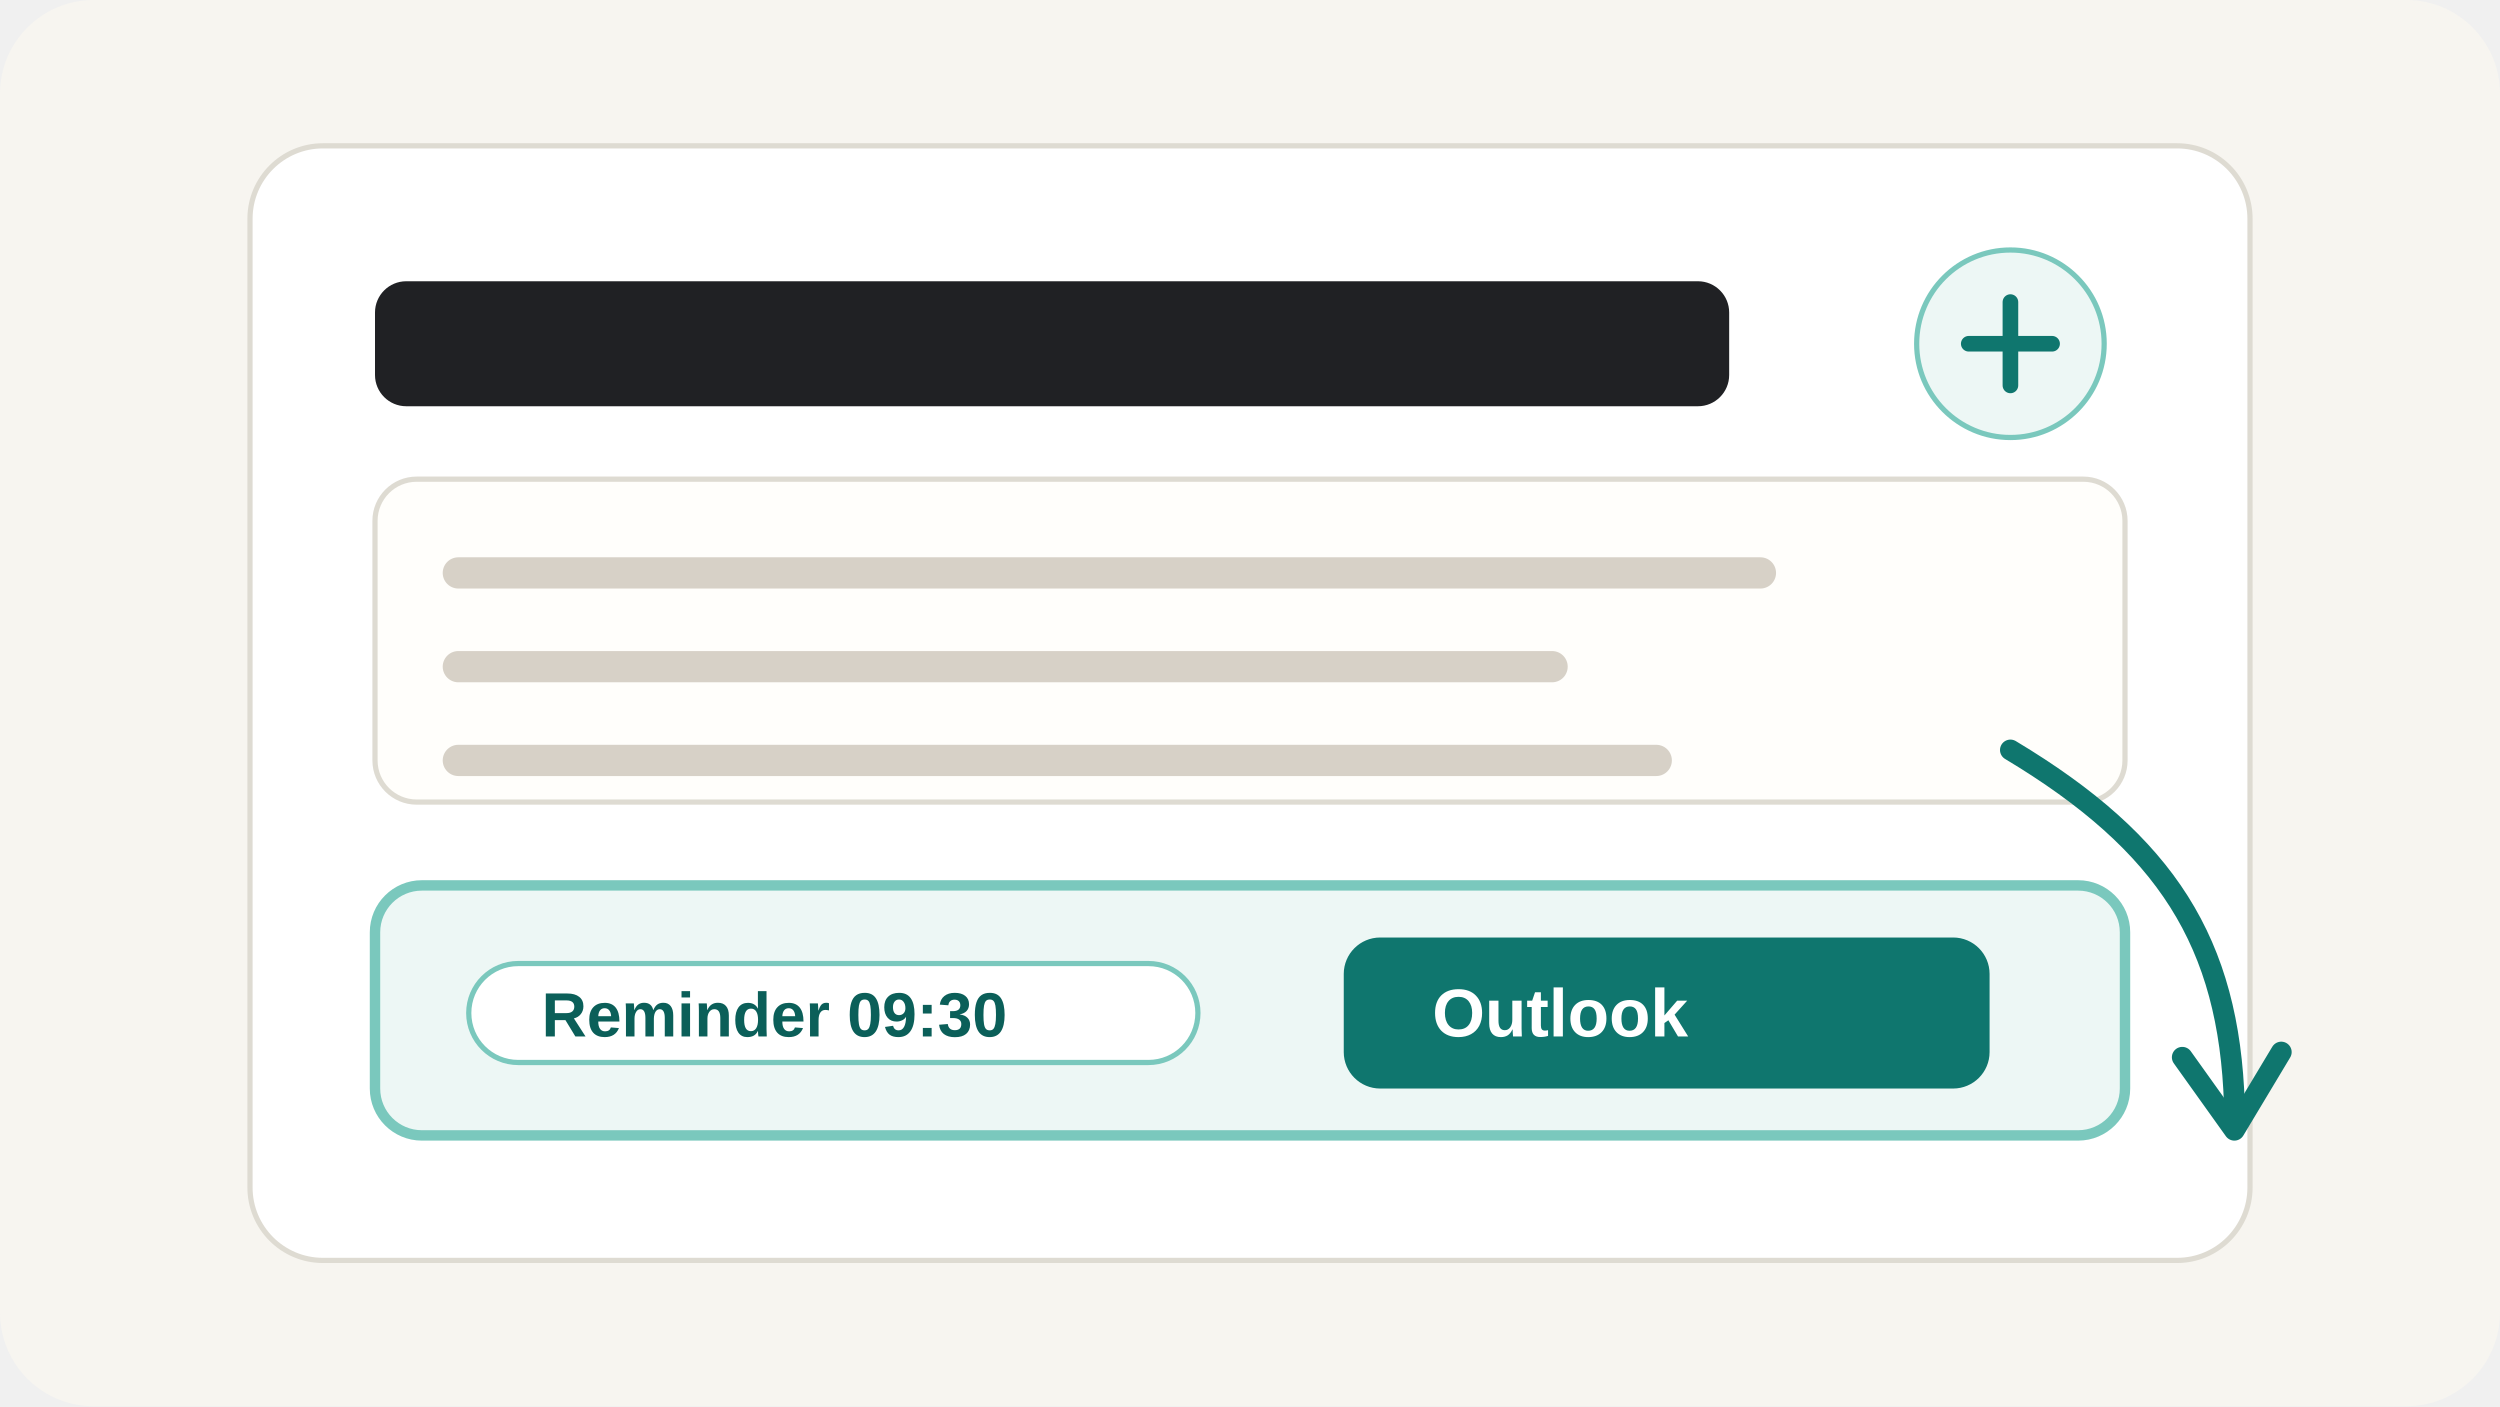
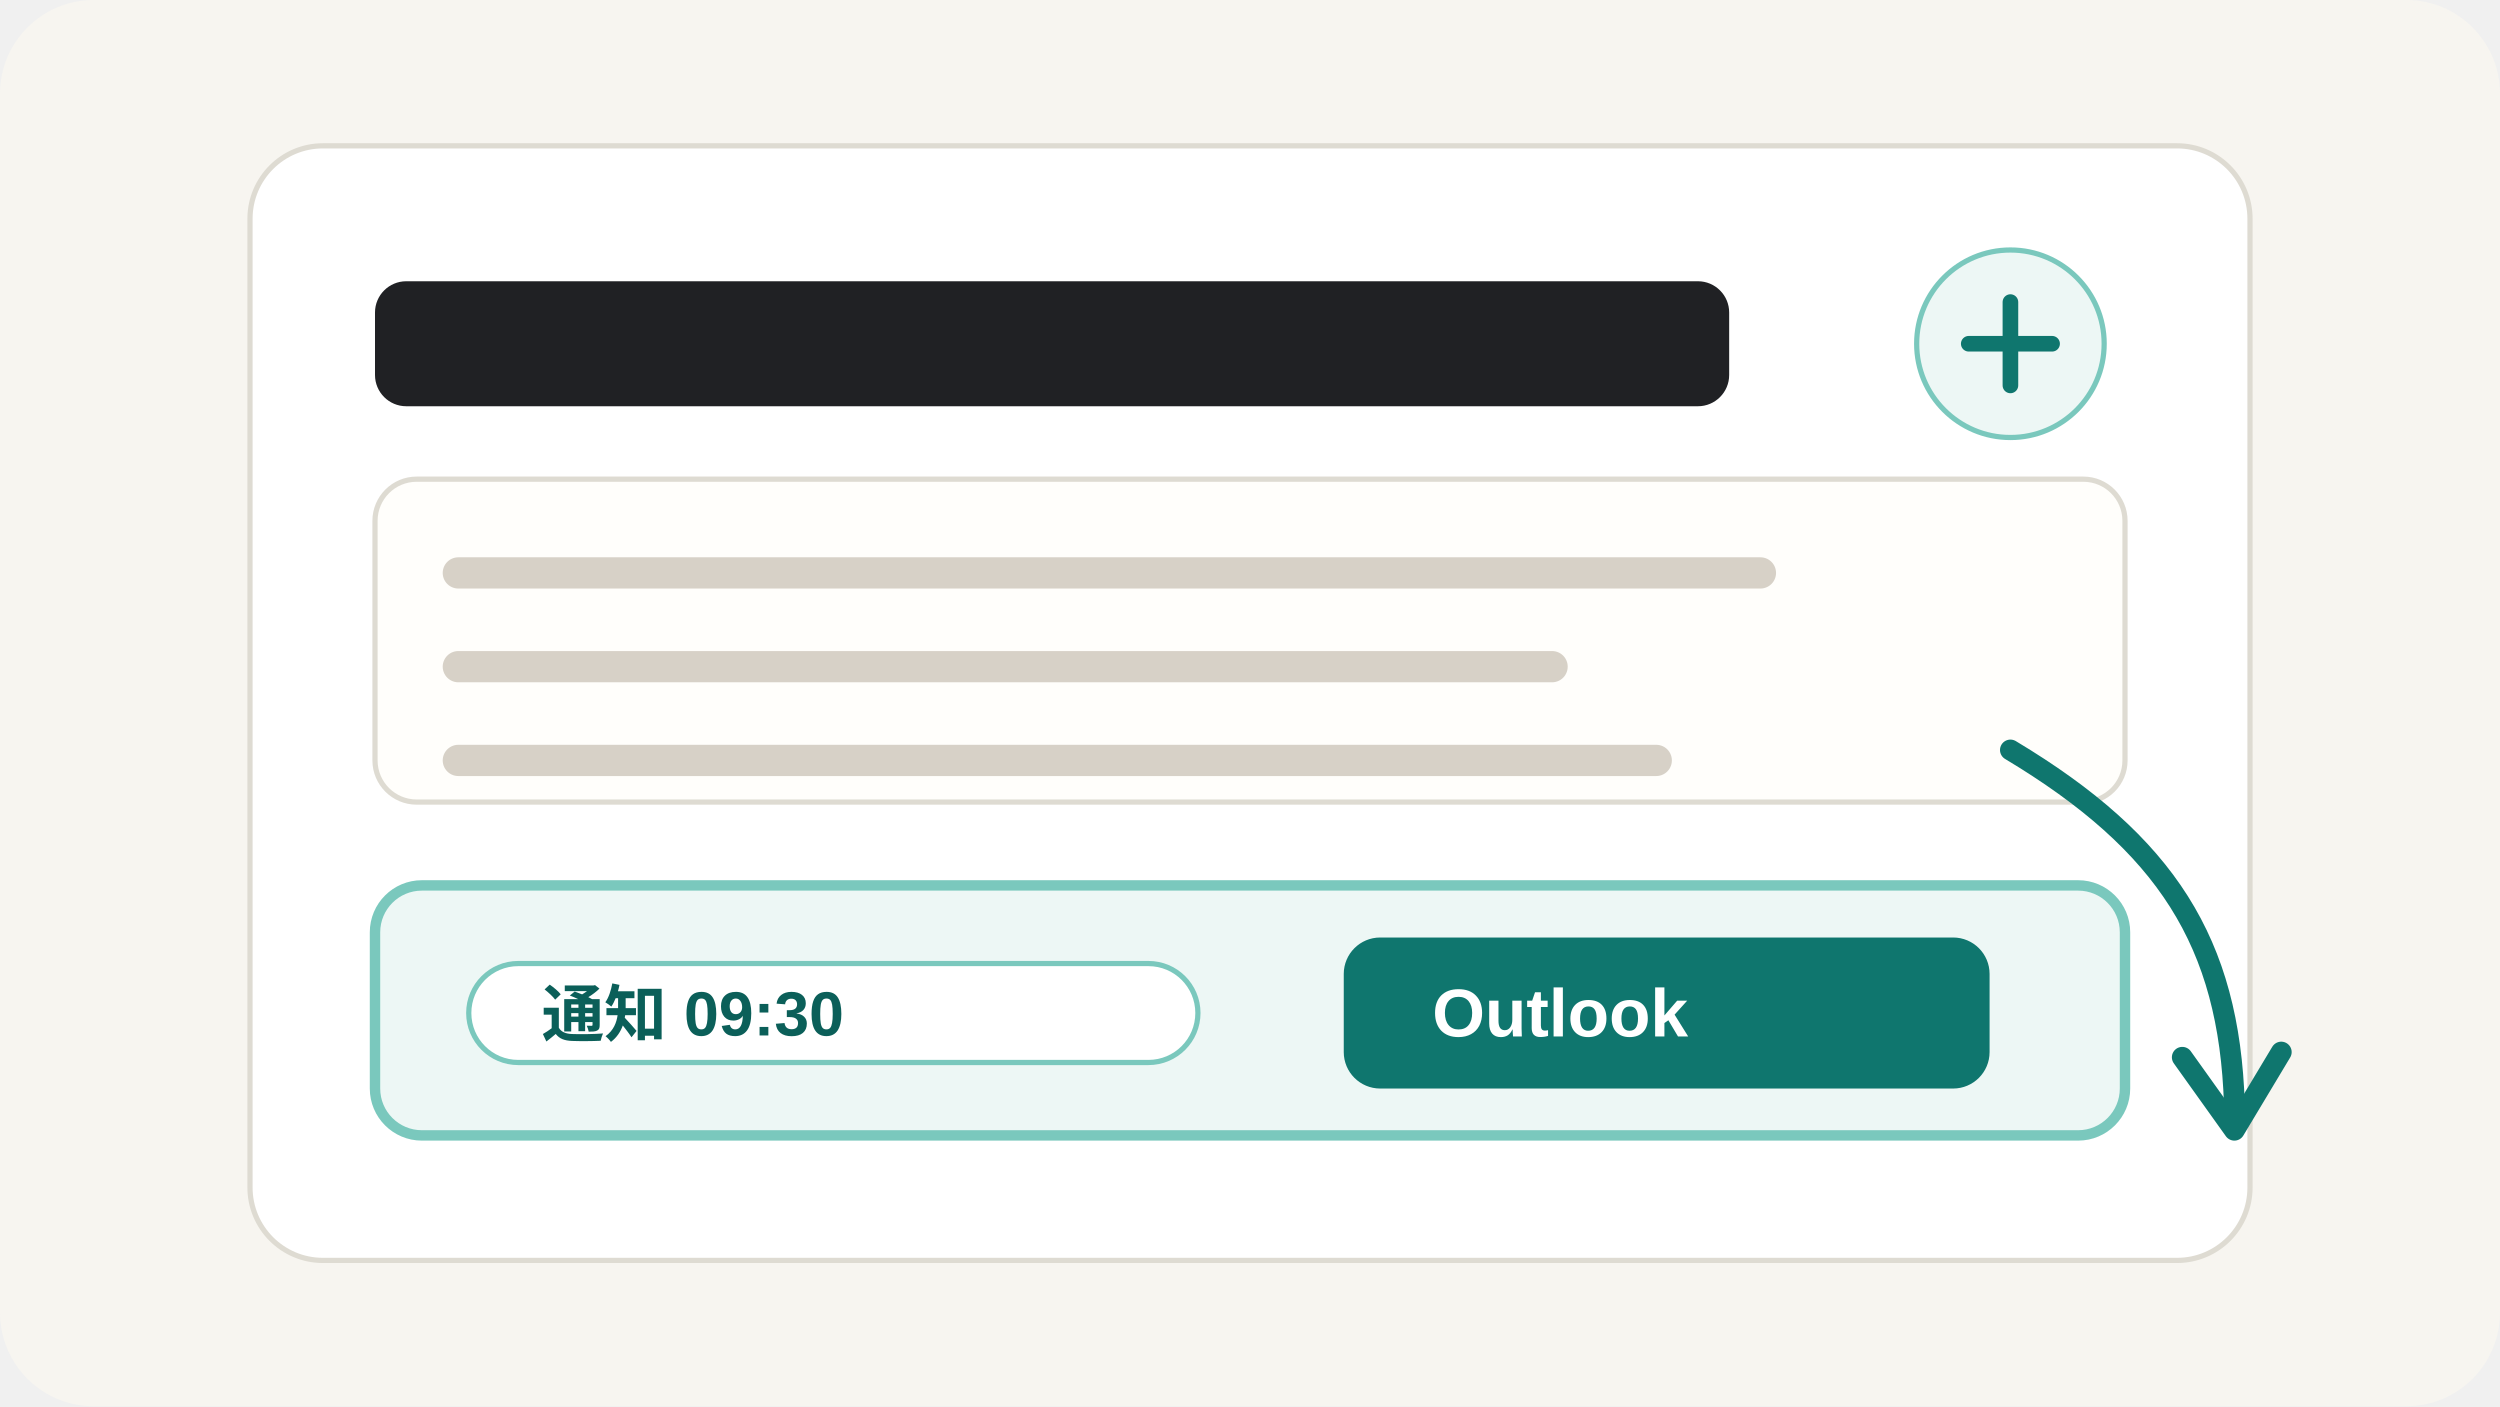
<svg xmlns="http://www.w3.org/2000/svg" viewBox="0 0 480 270" role="img" aria-labelledby="title desc">
  <rect width="480" height="270" rx="18" fill="#f7f5f0" />
  <rect x="48" y="28" width="384" height="214" rx="14" fill="#ffffff" stroke="#dedbd2" />
  <rect x="72" y="54" width="260" height="24" rx="6" fill="#202124" />
  <rect x="72" y="92" width="336" height="62" rx="8" fill="#fffefb" stroke="#dedbd2" />
  <path d="M88 110h250M88 128h210M88 146h230" stroke="#d7d1c7" stroke-width="6" stroke-linecap="round" />
  <rect x="72" y="170" width="336" height="48" rx="9" fill="#edf7f5" stroke="#7ac8bd" stroke-width="2" />
  <rect x="90" y="185" width="140" height="19" rx="9.5" fill="#ffffff" stroke="#7ac8bd" />
-   <text x="104" y="199" fill="#0b5f59" font-family="Segoe UI, Arial, sans-serif" font-size="12" font-weight="700">Reminder 09:30</text>
+   <text x="104" y="199" fill="#0b5f59" font-family="Segoe UI, Yu Gothic UI, Meiryo, Arial, sans-serif" font-size="12" font-weight="700">通知 09:30</text>
  <rect x="258" y="180" width="124" height="29" rx="7" fill="#0f766e" />
-   <text x="275" y="199" fill="#ffffff" font-family="Segoe UI, Arial, sans-serif" font-size="13" font-weight="700">Outlook</text>
+   <text x="275" y="199" fill="#ffffff" font-family="Segoe UI, Yu Gothic UI, Meiryo, Arial, sans-serif" font-size="13" font-weight="700">Outlook</text>
  <path d="M386 144c30 18 42 37 43 68" fill="none" stroke="#0f766e" stroke-width="4" stroke-linecap="round" />
  <path d="M419 203l10 14 9-15" fill="none" stroke="#0f766e" stroke-width="4" stroke-linecap="round" stroke-linejoin="round" />
  <circle cx="386" cy="66" r="18" fill="#edf7f5" stroke="#7ac8bd" />
  <path d="M378 66h16M386 58v16" stroke="#0f766e" stroke-width="3" stroke-linecap="round" />
</svg>
